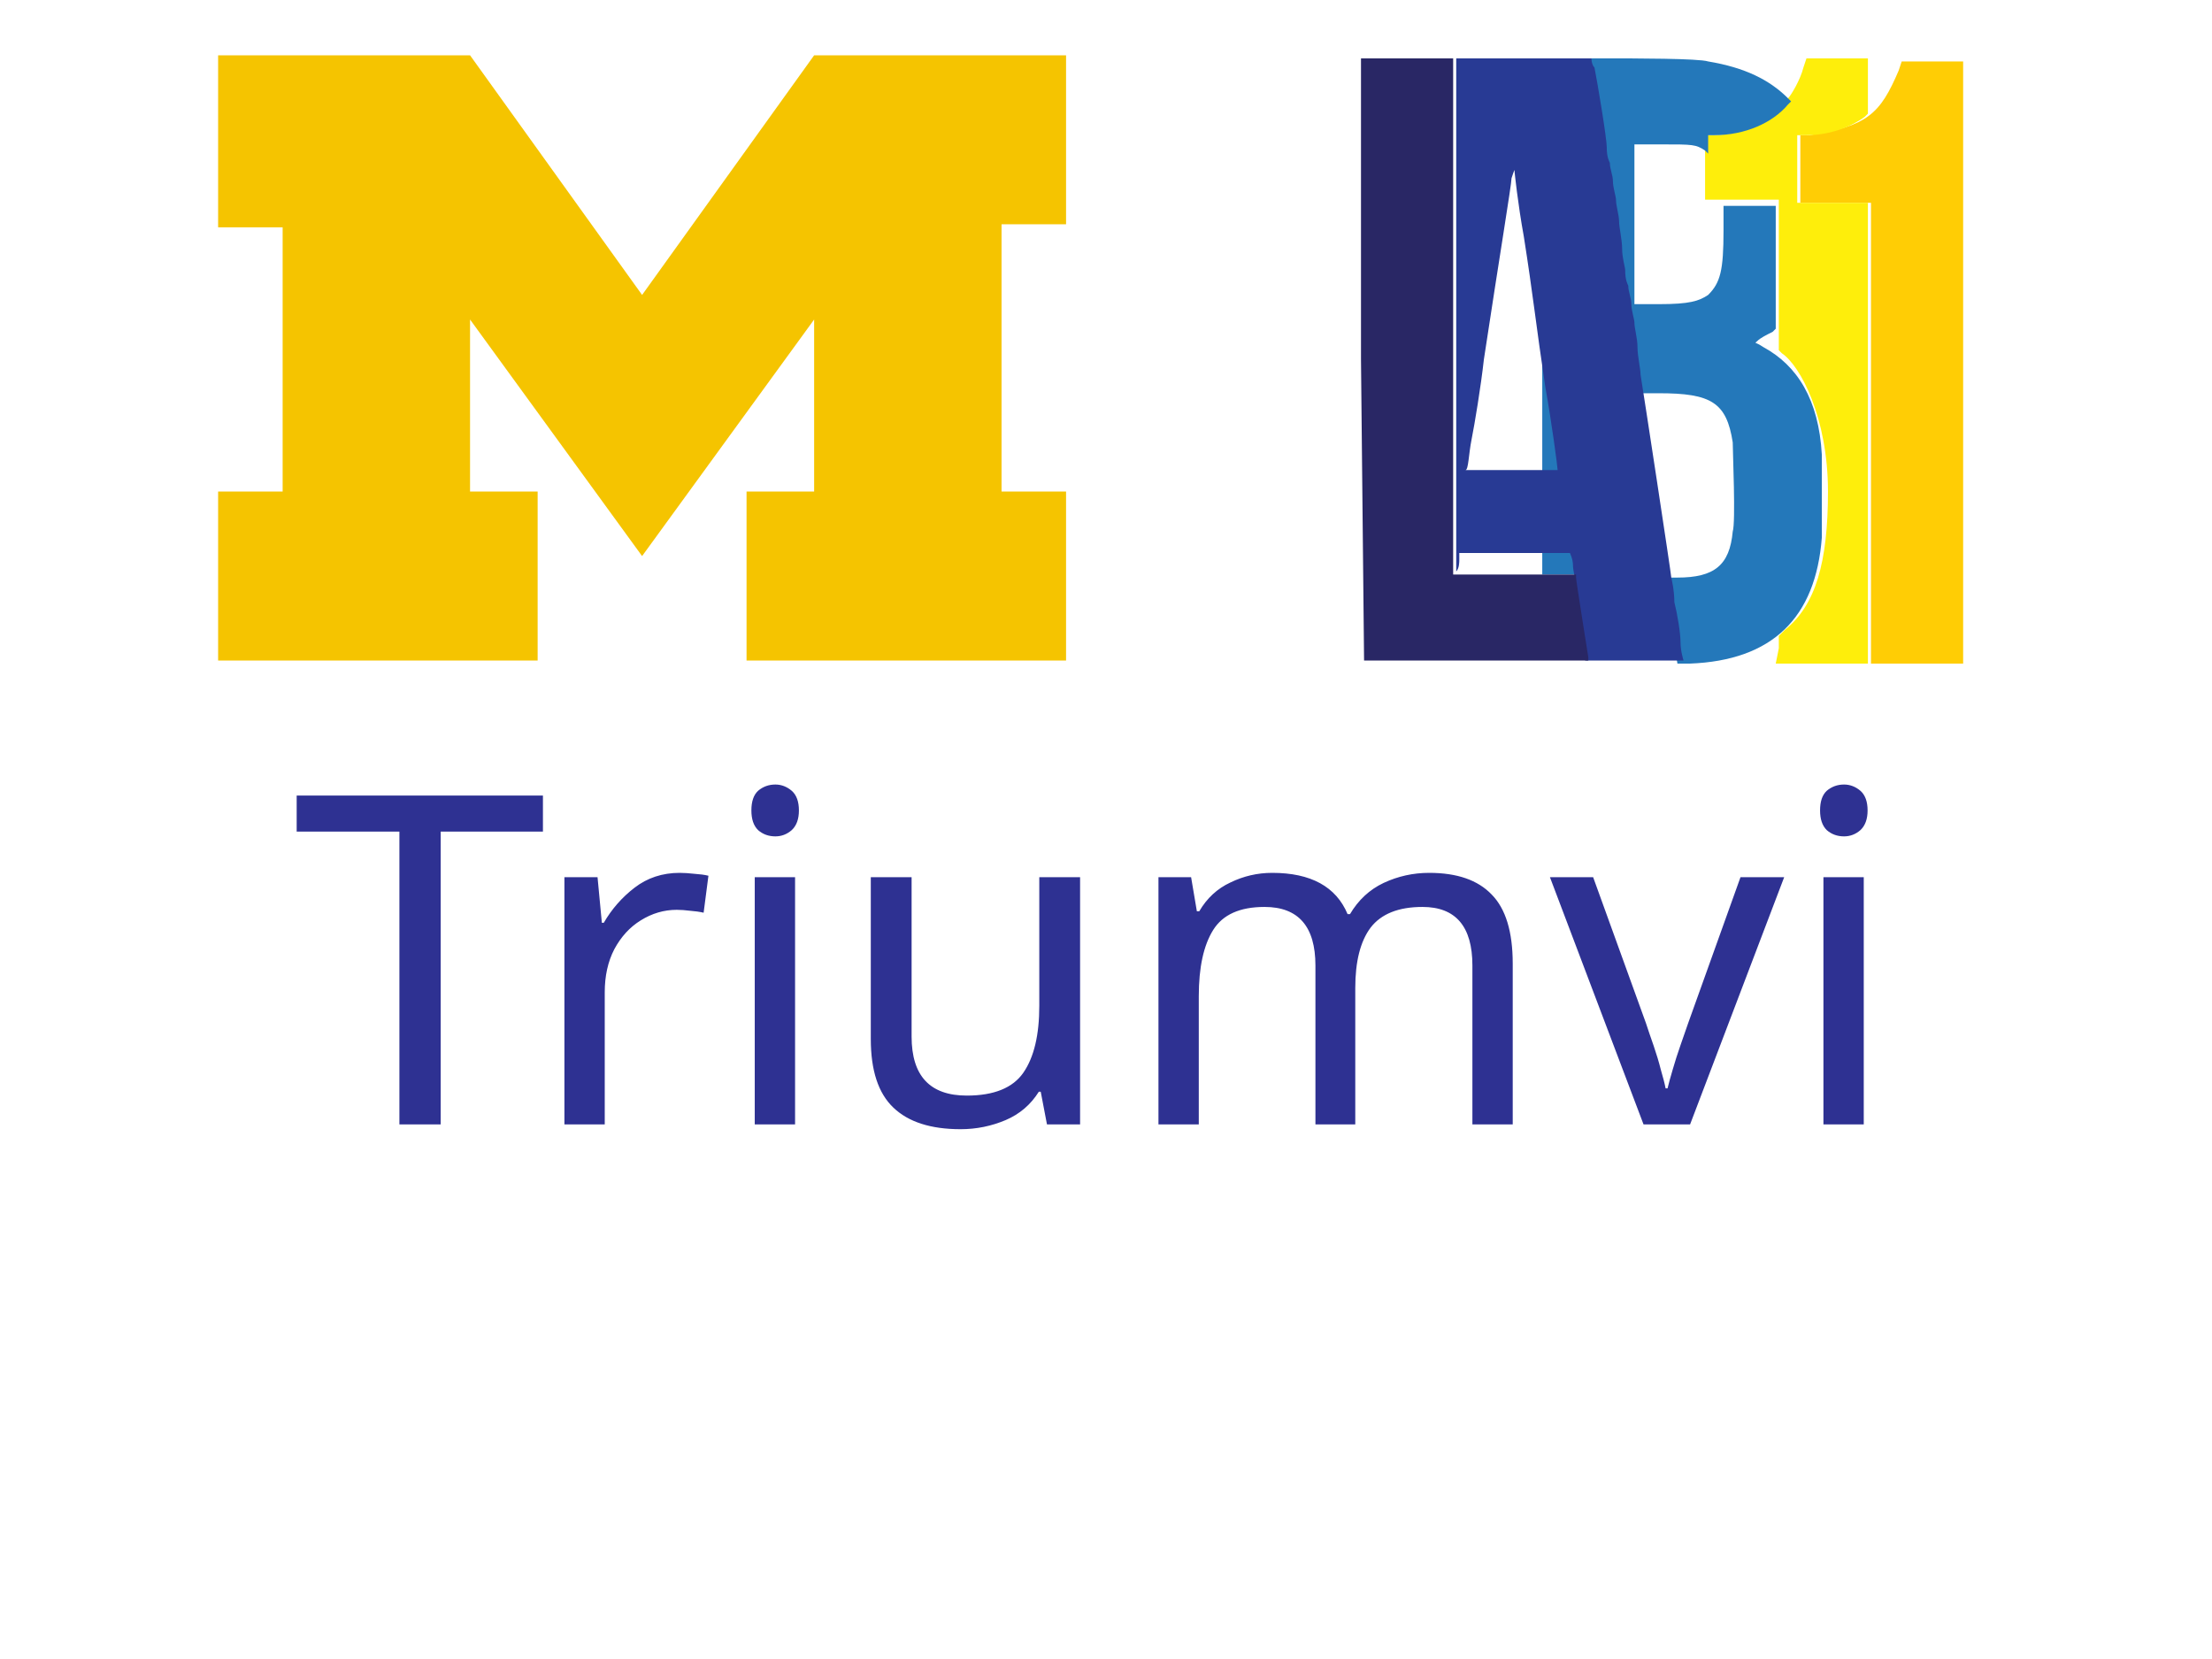
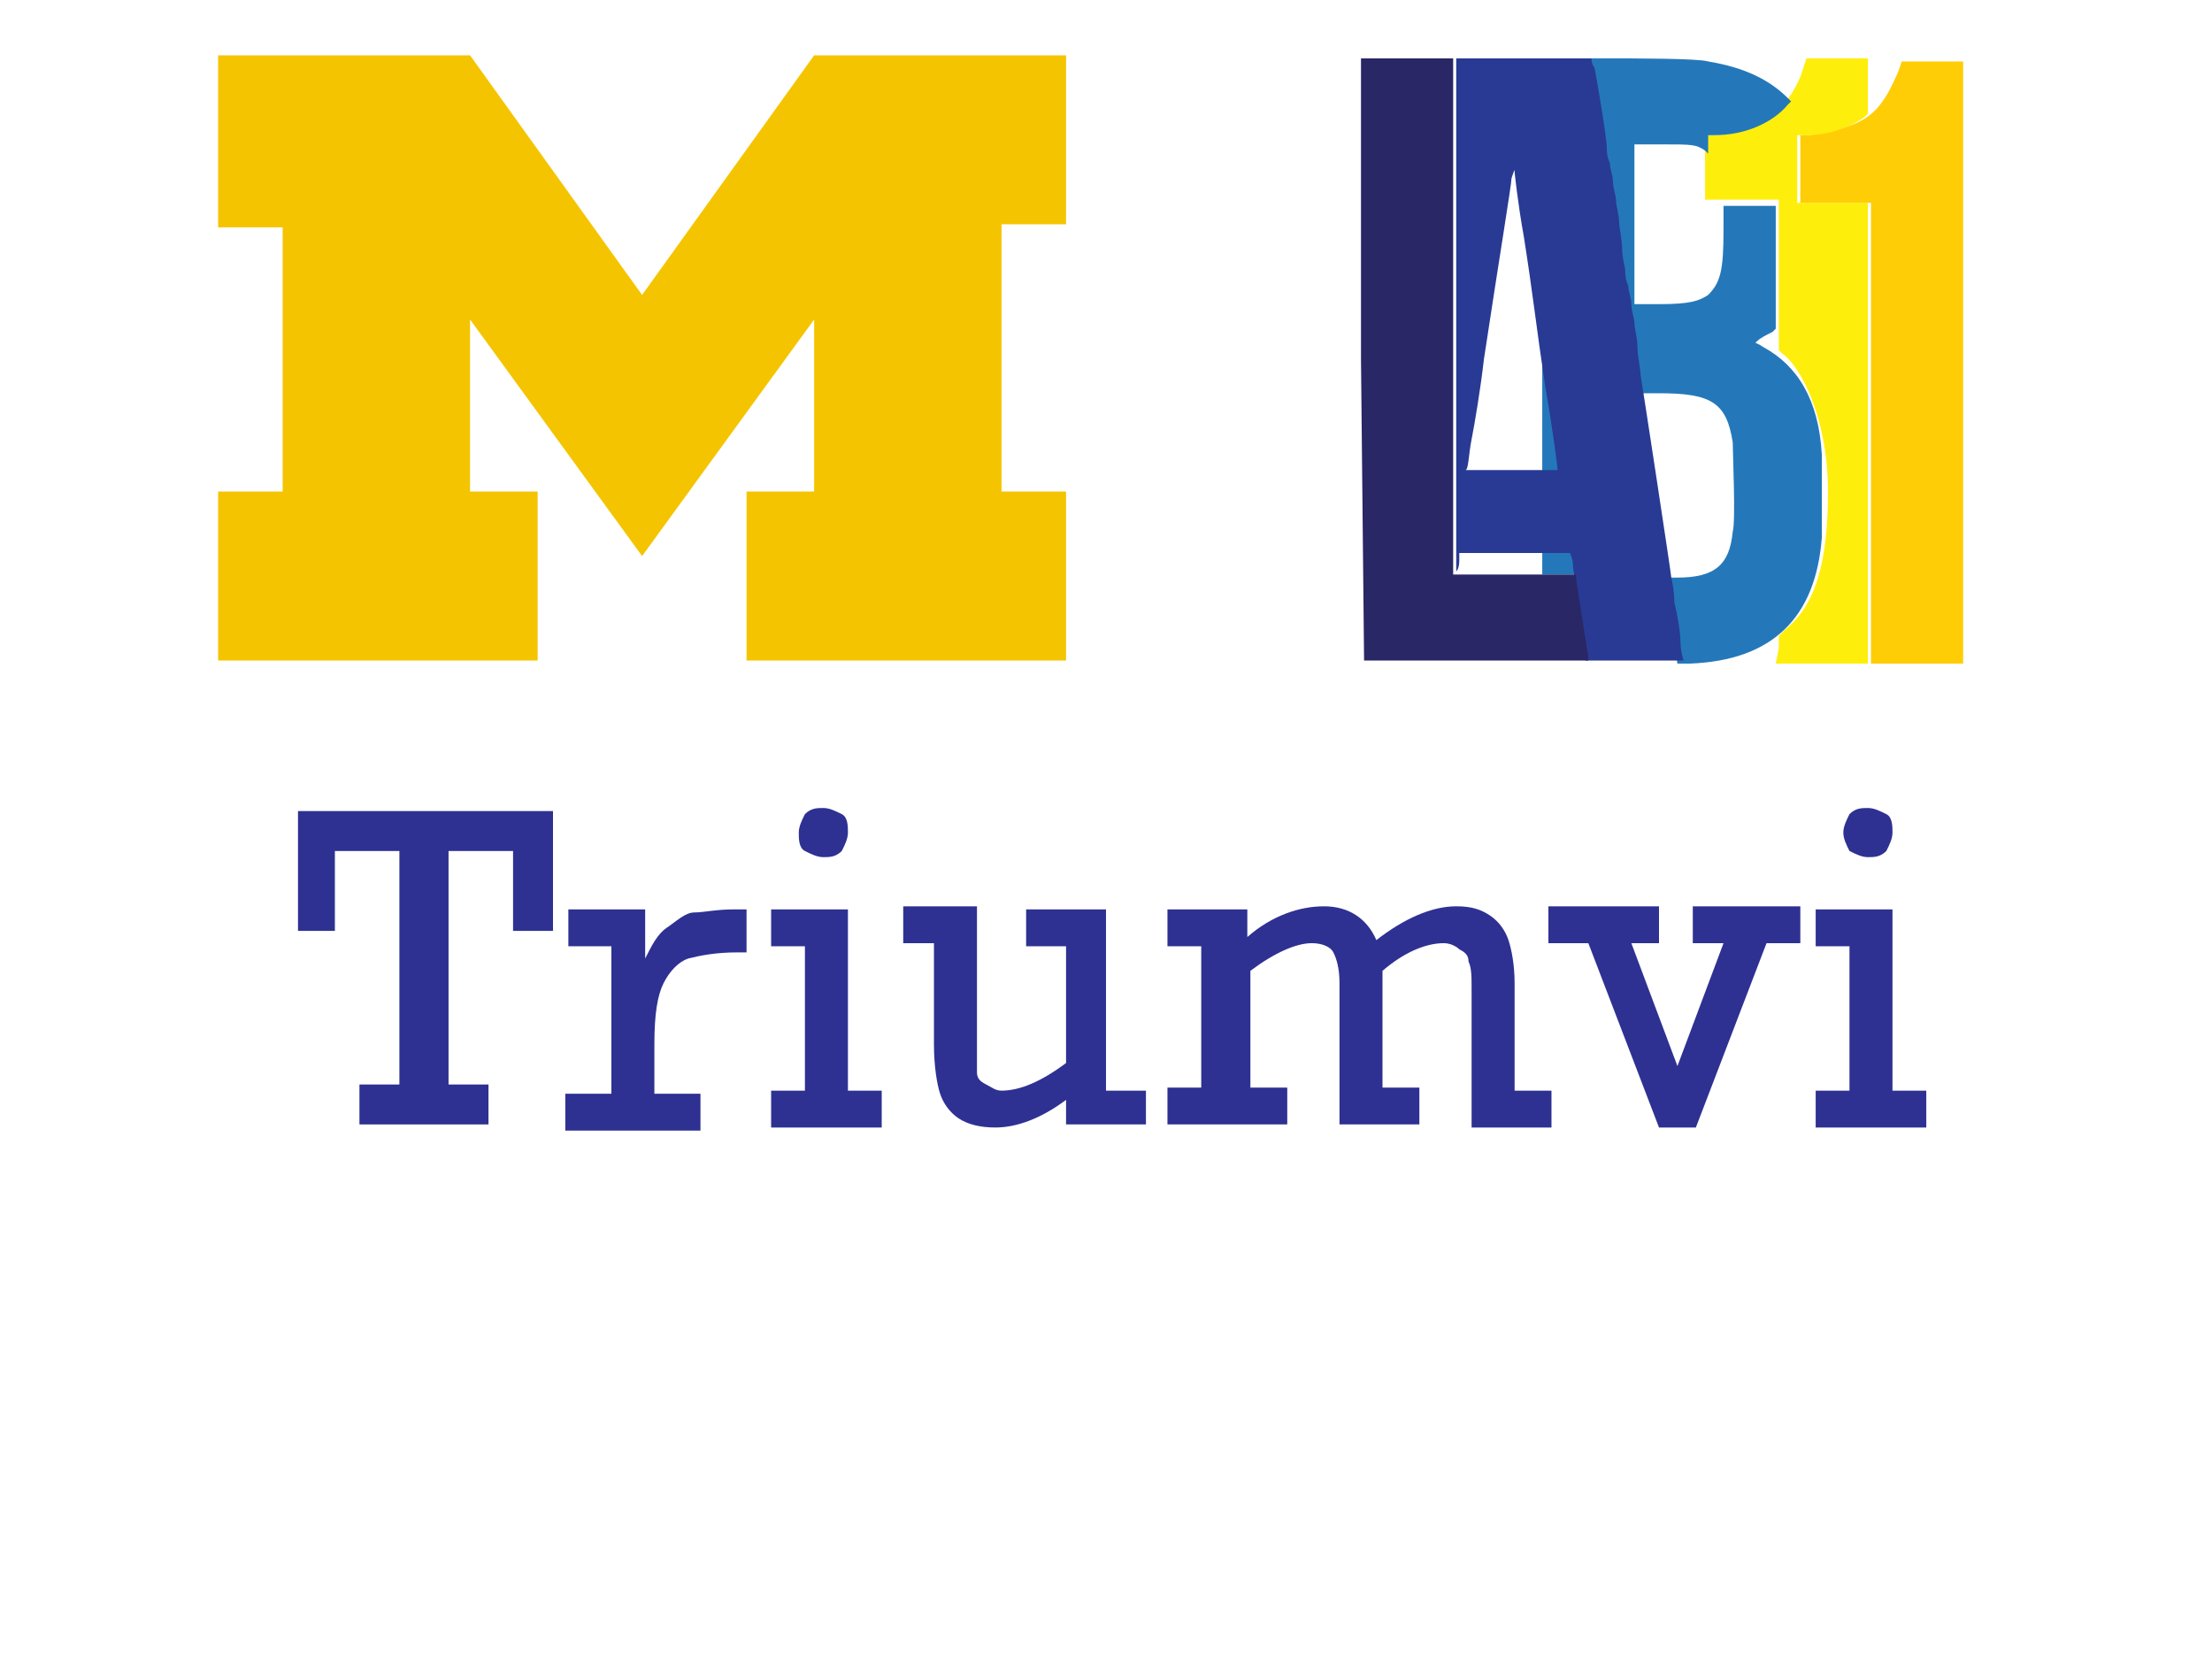
<svg xmlns="http://www.w3.org/2000/svg" xmlns:xlink="http://www.w3.org/1999/xlink" version="1.1" id="Layer_1" x="0px" y="0px" viewBox="0 0 72 54" style="enable-background:new 0 0 72 54;" xml:space="preserve">
  <style type="text/css">
- 	.st0{clip-path:url(#XMLID_21_);}
- 	.st1{clip-path:url(#XMLID_22_);}
- 	.st2{clip-path:url(#XMLID_23_);fill:#F5C400;}
- 	.st3{fill:#2E3192;}
- 	.st4{font-family:'Rockwell';}
- 	.st5{font-size:15px;}
- 	.st6{fill:#FFCD05;}
- 	.st7{fill:#FEEE0B;}
- 	.st8{fill:#2478BA;}
- 	.st9{fill:#283A94;}
- 	.st10{fill:#292765;}
+ 	.st0{clip-path:url(#SVGID_2_);}
+ 	.st1{clip-path:url(#SVGID_4_);}
+ 	.st2{clip-path:url(#SVGID_6_);fill:#F5C400;}
+ 	.st3{enable-background:new    ;}
+ 	.st4{fill:#2E3192;}
+ 	.st5{fill:#FFCD05;}
+ 	.st6{fill:#FEEE0B;}
+ 	.st7{fill:#2478BA;}
+ 	.st8{fill:#283A94;}
+ 	.st9{fill:#292765;}
</style>
-   <g id="XMLID_1_">
-     <g id="XMLID_2_">
+   <g>
+     <g id="XMLID_1_">
      <defs>
-         <rect id="XMLID_3_" x="6.9" y="1.6" width="30.1" height="20.2" />
+         <rect id="SVGID_1_" x="6.9" y="1.6" width="30.1" height="20.2" />
      </defs>
-       <clipPath id="XMLID_21_">
-         <use xlink:href="#XMLID_3_" style="overflow:visible;" />
+       <clipPath id="SVGID_2_">
+         <use xlink:href="#SVGID_1_" style="overflow:visible;" />
      </clipPath>
-       <g id="XMLID_4_" class="st0">
-         <defs>
-           <rect id="XMLID_5_" x="7.1" y="-180.6" width="156.2" height="202.2" />
-         </defs>
-         <clipPath id="XMLID_22_">
-           <use xlink:href="#XMLID_5_" style="overflow:visible;" />
-         </clipPath>
-         <g id="XMLID_6_" class="st1">
+       <g id="XMLID_2_" class="st0">
+         <g>
          <defs>
-             <rect id="XMLID_7_" x="7.1" y="1.8" width="29.7" height="19.7" />
+             <rect id="SVGID_3_" x="7.1" y="-180.6" width="156.2" height="202.2" />
          </defs>
-           <clipPath id="XMLID_23_">
-             <use xlink:href="#XMLID_7_" style="overflow:visible;" />
+           <clipPath id="SVGID_4_">
+             <use xlink:href="#SVGID_3_" style="overflow:visible;" />
          </clipPath>
-           <path id="XMLID_8_" class="st2" d="M20.9,18.1l-5.6-7.7V16h2.2v5.5H7.1V16h2.1V7.4H7.1V1.8h8.2l5.6,7.8l5.6-7.8h8.2v5.5h-2.1V16      h2.1v5.5H24.3V16h2.2v-5.6L20.9,18.1z" />
+           <g id="XMLID_4_" class="st1">
+             <g id="XMLID_6_">
+               <defs>
+                 <rect id="SVGID_5_" x="7.1" y="1.8" width="29.7" height="19.7" />
+               </defs>
+               <clipPath id="SVGID_6_">
+                 <use xlink:href="#SVGID_5_" style="overflow:visible;" />
+               </clipPath>
+               <path id="XMLID_8_" class="st2" d="M20.9,18.1l-5.6-7.7V16h2.2v5.5H7.1V16h2.1V7.4H7.1V1.8h8.2l5.6,7.8l5.6-7.8h8.2v5.5h-2.1        V16h2.1v5.5H24.3V16h2.2v-5.6L20.9,18.1z" />
+             </g>
+           </g>
        </g>
      </g>
    </g>
-   </g>
-   <text id="XMLID_24_" transform="matrix(1 0 0 1 9.5005 36.5987)" class="st3 st4 st5">Triumvi</text>
-   <g id="XMLID_10_">
-     <path id="XMLID_19_" class="st6" d="M60.9,14.1V6.6h-2.3l0-1.1l0-1.1l0.3,0c1.9-0.3,2.3-0.7,2.9-2.1l0.1-0.3h2v19.6h-3L60.9,14.1z" />
-     <path id="XMLID_18_" class="st7" d="M57.9,21.1l0-0.4l0.2-0.2c1-0.8,1.4-2.2,1.4-4.5c0-2.4-0.9-4.1-1.5-4.5l-0.1-0.1l0-0.5   c0,0,0-1.4,0-2.4l0-2h-0.7c-0.4,0-0.9,0-1.2,0l-0.5,0V5.5l0-1.1l0.2,0c1,0,1.9-0.4,2.4-1c0.1-0.1,0.1-0.1,0.1-0.2   c0.1-0.1,0.4-0.6,0.5-1l0.1-0.3h2l0,0.9l0,0.9l-0.1,0.1c-0.4,0.3-1.1,0.6-1.9,0.6l-0.3,0l0,1.1l0,1.1h2.3v15h-3L57.9,21.1z" />
-     <path id="XMLID_15_" class="st8" d="M52.2,1.9c-0.3,0-0.6,0-0.6,0s0,0.2,0,0.3C51.7,2.8,52,4.6,52,4.9c0,0.1,0,0.3,0.1,0.5   c0,0.2,0.1,0.4,0.1,0.6c0,0.2,0.1,0.5,0.1,0.6c0,0.2,0.1,0.5,0.1,0.7c0,0.2,0.1,0.6,0.1,0.9c0,0.3,0.1,0.6,0.1,0.7   c0,0.1,0,0.3,0.1,0.5c0,0.2,0.1,0.4,0.1,0.6c0,0.2,0.1,0.5,0.1,0.6c0,0.2,0.1,0.5,0.1,0.8c0,0.3,0.1,0.7,0.1,0.9l0.1,0.5H54   c1.7,0,2.2,0.3,2.4,1.6c0,0.3,0.1,2.6,0,2.9c-0.1,1.1-0.6,1.5-1.8,1.5h-0.4l0,0.1c0,0.1,0.1,0.9,0.3,2.1h0l0.1,0.6l0.4,0   c2.7-0.1,4.1-1.5,4.3-4.1c0-0.4,0-2.3,0-2.7c-0.1-1.8-0.8-2.9-1.9-3.5c-0.3-0.2-0.3-0.1-0.2-0.2c0.1-0.1,0.3-0.2,0.5-0.3l0.1-0.1   l0-2v-2h-1.7l0,0.8c0,1.3-0.1,1.7-0.5,2.1C55.3,9.8,55,9.9,54,9.9l-0.8,0V4.7l0.9,0c1,0,1.1,0,1.4,0.2L55.6,5V4.4l0.2,0   c1,0,1.9-0.4,2.4-1l0.1-0.1l-0.1-0.1c-0.6-0.6-1.4-1-2.6-1.2C55.3,1.9,53.2,1.9,52.2,1.9L52.2,1.9z M50.2,10.5l0,8.2h1.1L50.2,10.5   z" />
-     <path id="XMLID_12_" class="st9" d="M51.6,21.5c0,0-0.1-0.5-0.3-2.4c0-0.2-0.1-0.5-0.1-0.7c0-0.2-0.1-0.4-0.1-0.4c0,0-0.8,0-1.8,0   h-1.8l0,0.2c0,0.1,0,0.3-0.1,0.4c0,0.1,0-1.5,0-8.3l0-8.4h2.2c2,0,2.2,0,2.2,0s0,0.2,0.1,0.3c0.1,0.5,0.4,2.3,0.4,2.6   c0,0.1,0,0.3,0.1,0.5c0,0.2,0.1,0.4,0.1,0.6c0,0.2,0.1,0.5,0.1,0.6c0,0.2,0.1,0.5,0.1,0.7c0,0.2,0.1,0.6,0.1,0.9s0.1,0.6,0.1,0.7   c0,0.1,0,0.3,0.1,0.5c0,0.2,0.1,0.4,0.1,0.6c0,0.2,0.1,0.5,0.1,0.6c0,0.2,0.1,0.5,0.1,0.8c0,0.3,0.1,0.7,0.1,0.9   c0.1,0.6,1,6.5,1,6.6c0,0,0.1,0.4,0.1,0.8c0.1,0.4,0.2,1,0.2,1.3c0,0.3,0.1,0.6,0.1,0.6s-0.5,0-1.5,0L51.6,21.5L51.6,21.5z    M50.7,15.3c0-0.1-0.2-1.6-0.4-2.7c-0.3-2-0.4-3-0.7-4.9c-0.2-1.1-0.3-2.1-0.3-2.1c0-0.1,0-0.1-0.1,0.2c0,0.2-0.4,2.6-0.9,5.9   c-0.1,0.9-0.3,2.1-0.4,2.6c-0.1,0.5-0.1,1-0.2,1l0,0L50.7,15.3L50.7,15.3z" />
-     <path id="XMLID_11_" class="st10" d="M44.3,11.7V1.9h3l0,8.4l0,8.4l2,0l2,0l0,0.1c0,0.1,0.4,2.6,0.4,2.6l0,0.1h-7.3L44.3,11.7   L44.3,11.7z" />
+     <g class="st3">
+       <path class="st4" d="M13,35.3v-7.6h-2.1v2.6H9.7v-3.9h8.3v3.9h-1.3v-2.6h-2.1v7.6h1.3v1.3h-4.2v-1.3H13z" />
+       <path class="st4" d="M19.9,35.4v-4.6h-1.4v-1.2H21v1.6c0.2-0.4,0.4-0.8,0.7-1s0.6-0.5,0.9-0.5s0.7-0.1,1.3-0.1h0.4v1.4h-0.3    c-0.7,0-1.2,0.1-1.6,0.2c-0.3,0.1-0.6,0.4-0.8,0.8c-0.2,0.4-0.3,1-0.3,2v1.6h1.5v1.2h-4.4v-1.2H19.9z" />
+       <path class="st4" d="M26.2,35.4v-4.6h-1.1v-1.2h2.5v5.9h1.1v1.2h-3.6v-1.2H26.2z M26,27.1c0-0.2,0.1-0.4,0.2-0.6    c0.2-0.2,0.4-0.2,0.6-0.2c0.2,0,0.4,0.1,0.6,0.2s0.2,0.4,0.2,0.6s-0.1,0.4-0.2,0.6c-0.2,0.2-0.4,0.2-0.6,0.2    c-0.2,0-0.4-0.1-0.6-0.2S26,27.3,26,27.1z" />
+       <path class="st4" d="M37.3,35.4v1.2h-2.6v-0.8c-0.8,0.6-1.6,0.9-2.3,0.9c-0.5,0-0.9-0.1-1.2-0.3c-0.3-0.2-0.5-0.5-0.6-0.8    c-0.1-0.3-0.2-0.9-0.2-1.6v-3.3h-1v-1.2h2.4v4.3c0,0.5,0,0.9,0,1.1s0.1,0.3,0.3,0.4s0.3,0.2,0.5,0.2c0.6,0,1.3-0.3,2.1-0.9v-3.8    h-1.3v-1.2h2.6v5.9H37.3z" />
+       <path class="st4" d="M39.1,35.4v-4.6H38v-1.2h2.6v0.9c0.8-0.7,1.7-1,2.5-1c0.8,0,1.4,0.4,1.7,1.1c0.9-0.7,1.8-1.1,2.6-1.1    c0.5,0,0.8,0.1,1.1,0.3c0.3,0.2,0.5,0.5,0.6,0.8c0.1,0.3,0.2,0.8,0.2,1.4v3.5h1.2v1.2h-2.6v-4.5c0-0.4,0-0.7-0.1-0.9    c0-0.2-0.1-0.3-0.3-0.4c-0.1-0.1-0.3-0.2-0.5-0.2c-0.6,0-1.3,0.3-2,0.9v3.8h1.2v1.2h-2.6V32c0-0.5-0.1-0.8-0.2-1    c-0.1-0.2-0.4-0.3-0.7-0.3c-0.5,0-1.2,0.3-2,0.9v3.8h1.2v1.2h-3.9v-1.2H39.1z" />
+       <path class="st4" d="M54,36.7l-2.3-6h-1.3v-1.2H54v1.2h-0.9l1.5,4l1.5-4h-1v-1.2h3.5v1.2h-1.1l-2.3,6H54z" />
+       <path class="st4" d="M60.2,35.4v-4.6h-1.1v-1.2h2.5v5.9h1.1v1.2h-3.6v-1.2H60.2z M60,27.1c0-0.2,0.1-0.4,0.2-0.6    c0.2-0.2,0.4-0.2,0.6-0.2c0.2,0,0.4,0.1,0.6,0.2s0.2,0.4,0.2,0.6s-0.1,0.4-0.2,0.6c-0.2,0.2-0.4,0.2-0.6,0.2    c-0.2,0-0.4-0.1-0.6-0.2C60.1,27.5,60,27.3,60,27.1z" />
+     </g>
+     <g id="XMLID_10_">
+       <path id="XMLID_19_" class="st5" d="M60.9,14.1V6.6h-2.3V5.5V4.4h0.3c1.9-0.3,2.3-0.7,2.9-2.1L61.9,2h2v19.6h-3V14.1z" />
+       <path id="XMLID_18_" class="st6" d="M57.9,21.1v-0.4l0.2-0.2c1-0.8,1.4-2.2,1.4-4.5c0-2.4-0.9-4.1-1.5-4.5l-0.1-0.1v-0.5    c0,0,0-1.4,0-2.4v-2h-0.7c-0.4,0-0.9,0-1.2,0h-0.5v-1V4.4h0.2c1,0,1.9-0.4,2.4-1c0.1-0.1,0.1-0.1,0.1-0.2c0.1-0.1,0.4-0.6,0.5-1    l0.1-0.3h2v0.9v0.9l-0.1,0.1c-0.4,0.3-1.1,0.6-1.9,0.6h-0.3v1.1v1.1h2.3v15h-3L57.9,21.1z" />
+       <path id="XMLID_15_" class="st7" d="M52.2,1.9c-0.3,0-0.6,0-0.6,0s0,0.2,0,0.3C51.7,2.8,52,4.6,52,4.9c0,0.1,0,0.3,0.1,0.5    c0,0.2,0.1,0.4,0.1,0.6s0.1,0.5,0.1,0.6c0,0.2,0.1,0.5,0.1,0.7s0.1,0.6,0.1,0.9s0.1,0.6,0.1,0.7c0,0.1,0,0.3,0.1,0.5    c0,0.2,0.1,0.4,0.1,0.6c0,0.2,0.1,0.5,0.1,0.6c0,0.2,0.1,0.5,0.1,0.8s0.1,0.7,0.1,0.9l0.1,0.5H54c1.7,0,2.2,0.3,2.4,1.6    c0,0.3,0.1,2.6,0,2.9c-0.1,1.1-0.6,1.5-1.8,1.5h-0.4v0.1c0,0.1,0.1,0.9,0.3,2.1l0,0l0.1,0.6H55c2.7-0.1,4.1-1.5,4.3-4.1    c0-0.4,0-2.3,0-2.7c-0.1-1.8-0.8-2.9-1.9-3.5c-0.3-0.2-0.3-0.1-0.2-0.2c0.1-0.1,0.3-0.2,0.5-0.3l0.1-0.1v-2v-2h-1.7v0.8    c0,1.3-0.1,1.7-0.5,2.1C55.3,9.8,55,9.9,54,9.9h-0.8V4.7h0.9c1,0,1.1,0,1.4,0.2L55.6,5V4.4h0.2c1,0,1.9-0.4,2.4-1l0.1-0.1    l-0.1-0.1c-0.6-0.6-1.4-1-2.6-1.2C55.3,1.9,53.2,1.9,52.2,1.9L52.2,1.9z M50.2,10.5v8.2h1.1L50.2,10.5z" />
+       <path id="XMLID_12_" class="st8" d="M51.6,21.5c0,0-0.1-0.5-0.3-2.4c0-0.2-0.1-0.5-0.1-0.7S51.1,18,51.1,18s-0.8,0-1.8,0h-1.8v0.2    c0,0.1,0,0.3-0.1,0.4c0,0.1,0-1.5,0-8.3V1.9h2.2c2,0,2.2,0,2.2,0s0,0.2,0.1,0.3c0.1,0.5,0.4,2.3,0.4,2.6c0,0.1,0,0.3,0.1,0.5    c0,0.2,0.1,0.4,0.1,0.6s0.1,0.5,0.1,0.6c0,0.2,0.1,0.5,0.1,0.7s0.1,0.6,0.1,0.9c0,0.3,0.1,0.6,0.1,0.7c0,0.1,0,0.3,0.1,0.5    c0,0.2,0.1,0.4,0.1,0.6c0,0.2,0.1,0.5,0.1,0.6c0,0.2,0.1,0.5,0.1,0.8s0.1,0.7,0.1,0.9c0.1,0.6,1,6.5,1,6.6c0,0,0.1,0.4,0.1,0.8    c0.1,0.4,0.2,1,0.2,1.3s0.1,0.6,0.1,0.6s-0.5,0-1.5,0L51.6,21.5L51.6,21.5z M50.7,15.3c0-0.1-0.2-1.6-0.4-2.7    c-0.3-2-0.4-3-0.7-4.9c-0.2-1.1-0.3-2.1-0.3-2.1c0-0.1,0-0.1-0.1,0.2c0,0.2-0.4,2.6-0.9,5.9c-0.1,0.9-0.3,2.1-0.4,2.6    c-0.1,0.5-0.1,1-0.2,1l0,0L50.7,15.3L50.7,15.3z" />
+       <path id="XMLID_11_" class="st9" d="M44.3,11.7V1.9h3v8.4v8.4h2h2v0.1c0,0.1,0.4,2.6,0.4,2.6v0.1h-7.3L44.3,11.7L44.3,11.7z" />
+     </g>
  </g>
</svg>
